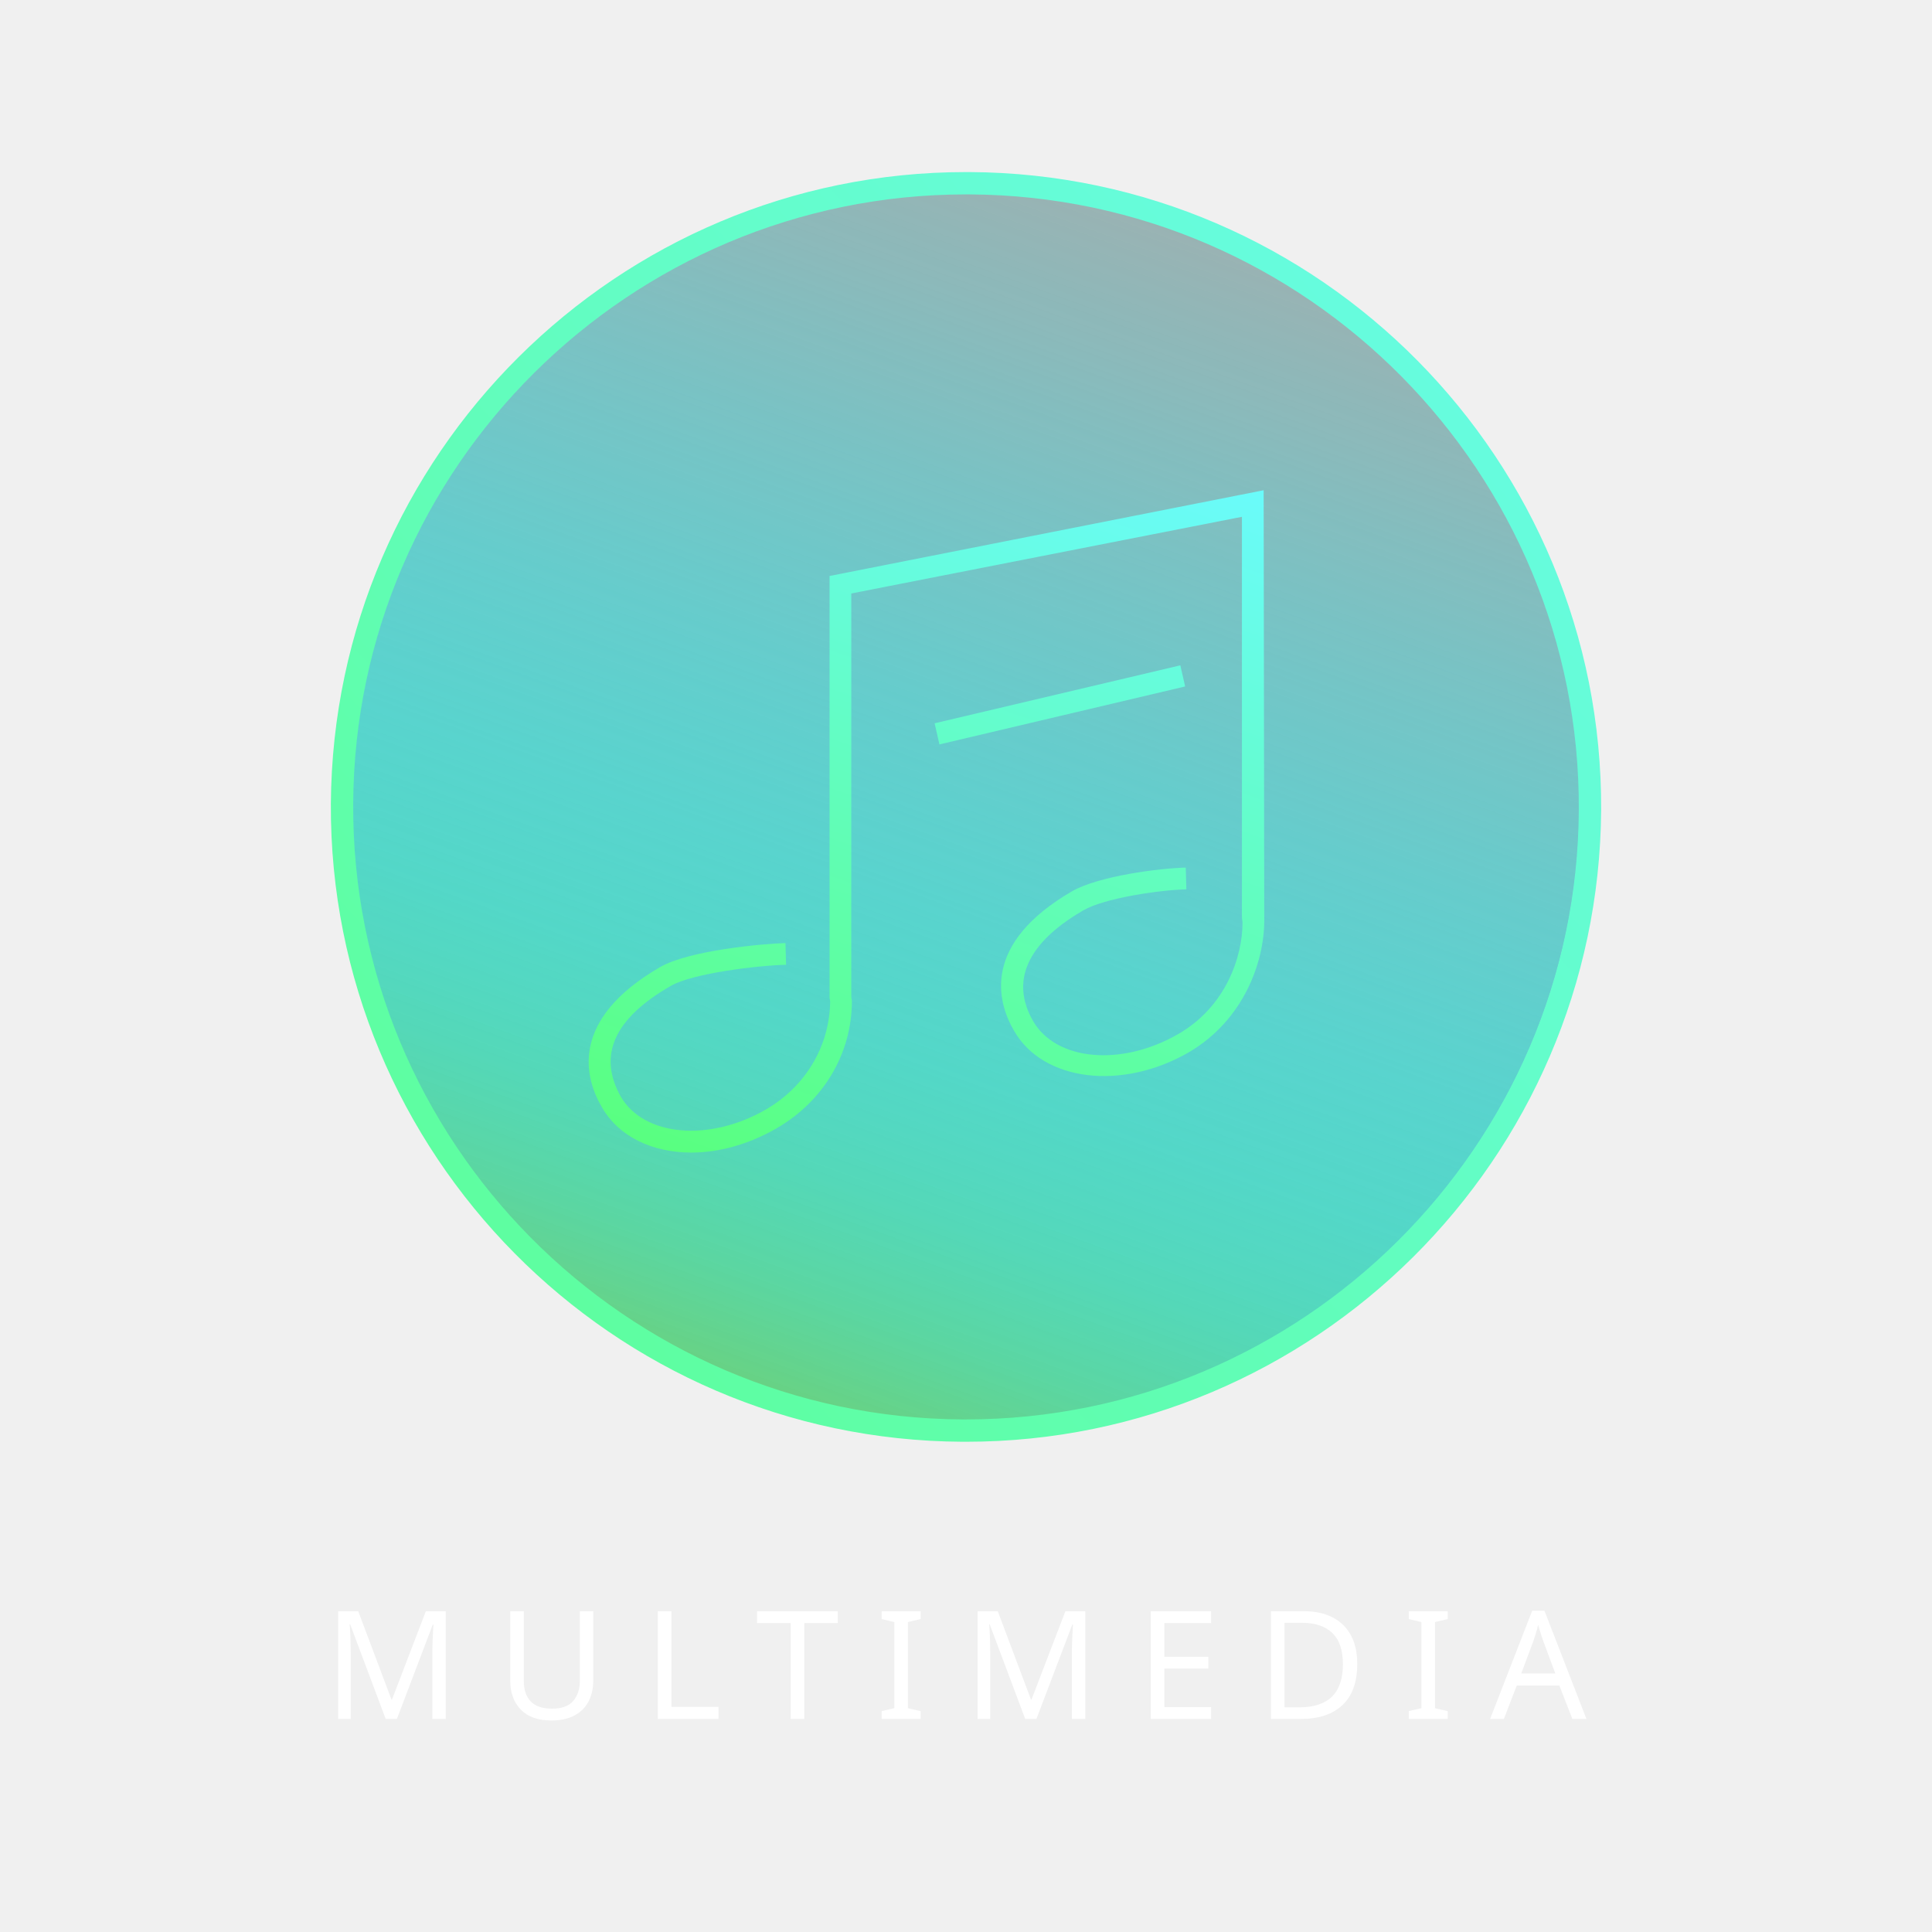
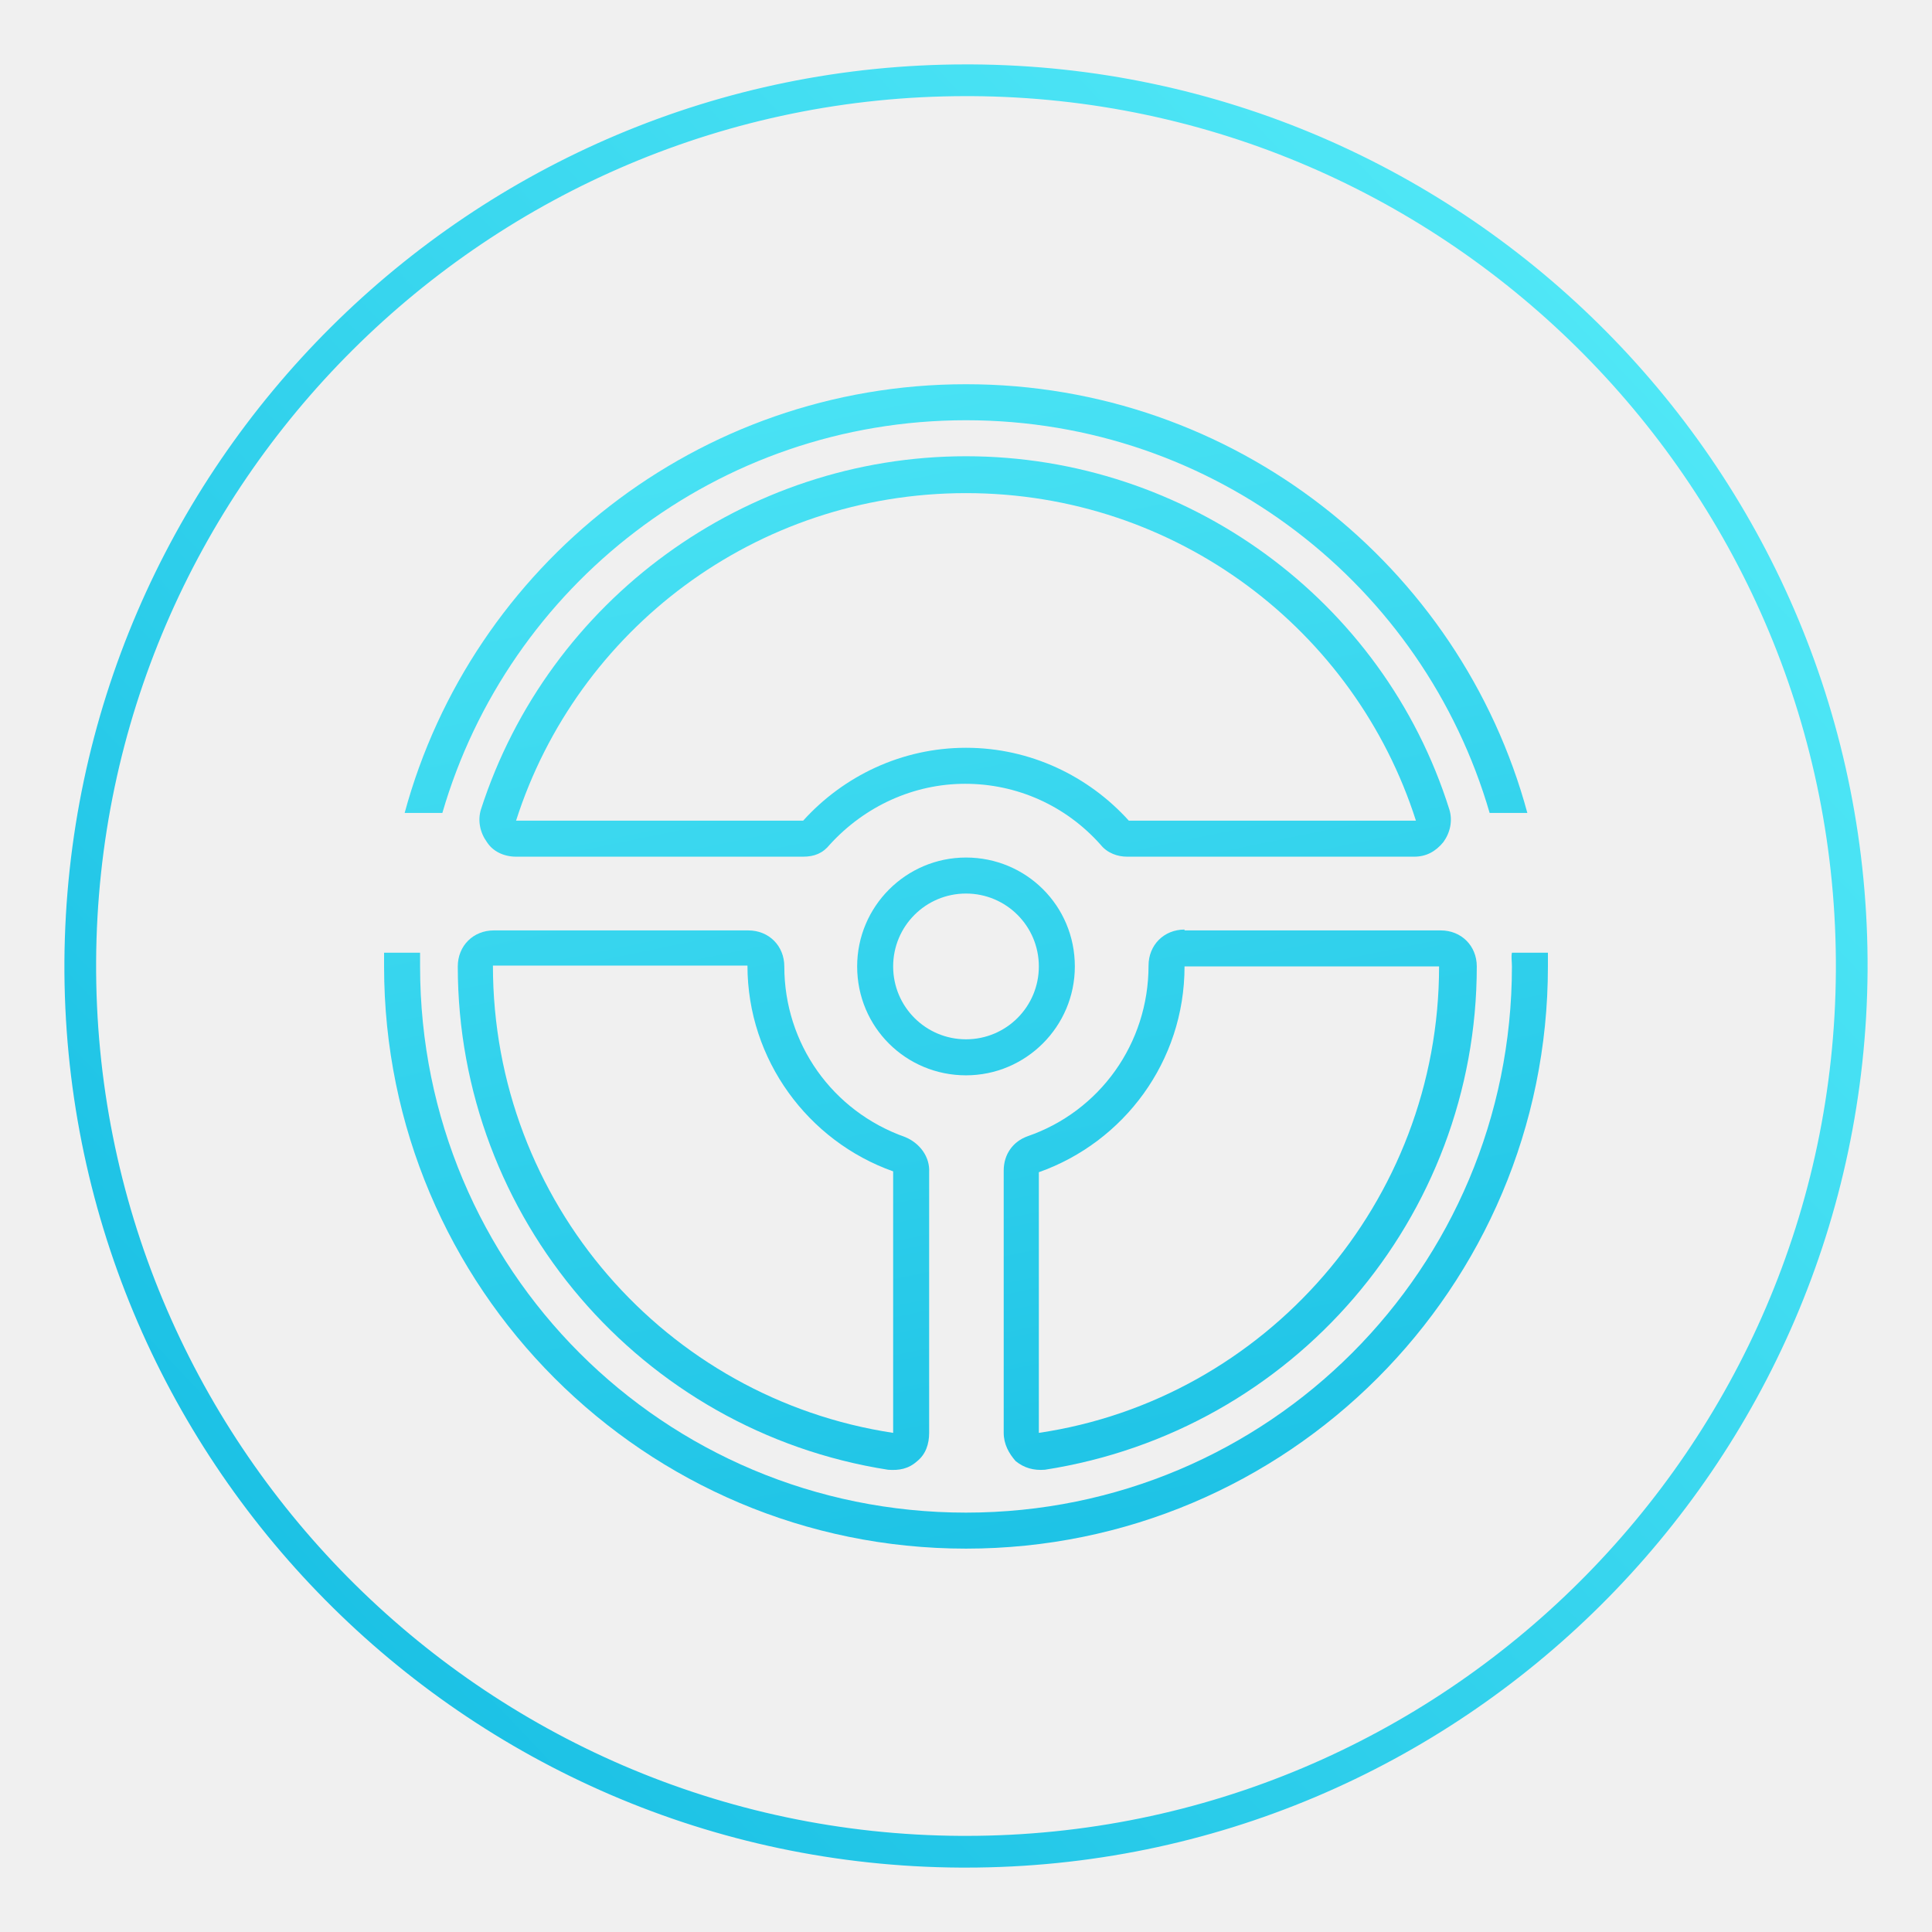
- <svg xmlns="http://www.w3.org/2000/svg" xmlns:ns1="&amp;ns_ai;" version="1.1" x="0px" y="0px" viewBox="0 0 320 320" style="enable-background:new 0 0 320 320;" xml:space="preserve" id="svg2">
-   <defs id="defs1290" />
-   <style type="text/css" id="style4">
- 	.st0{display:none;}
- 	.st1{display:inline;}
- 	.st2{opacity:0.4;fill:url(#SVGID_1_);}
- 	.st3{fill:url(#SVGID_2_);}
- 	.st4{fill:#FFFFFF;}
- 	.st5{font-family:'Roboto-Regular';}
- 	.st6{font-size:25px;}
- 	.st7{letter-spacing:6;}
- 	.st8{fill:url(#SVGID_3_);}
- 	.st9{fill:url(#SVGID_4_);}
- 	.st10{fill:url(#SVGID_5_);}
- 	.st11{fill:url(#SVGID_6_);}
- 	.st12{fill:url(#SVGID_7_);}
- 	.st13{fill:url(#SVGID_8_);}
- 	.st14{fill:url(#SVGID_9_);}
- 	.st15{fill:url(#SVGID_10_);}
- 	.st16{fill:url(#SVGID_11_);}
- 	.st17{fill:url(#SVGID_12_);}
- 	.st18{fill:url(#SVGID_13_);}
- 	.st19{fill:url(#SVGID_14_);}
- 	.st20{fill:url(#SVGID_15_);}
- 	.st21{fill:url(#SVGID_16_);}
- 	.st22{fill:url(#SVGID_17_);}
- 	.st23{fill:url(#SVGID_18_);}
- 	.st24{opacity:0.29;}
- 	.st25{fill:url(#SVGID_19_);}
- 	.st26{fill:url(#SVGID_20_);}
- 	.st27{fill:url(#SVGID_21_);}
- 	.st28{fill:url(#SVGID_22_);}
- 	.st29{fill:url(#SVGID_23_);}
- 	.st30{fill:url(#SVGID_24_);}
- 	.st31{fill:url(#SVGID_25_);}
- 	.st32{fill:url(#SVGID_26_);}
- 	.st33{fill:url(#SVGID_27_);}
- 	.st34{fill:url(#SVGID_28_);}
- 	.st35{fill:url(#SVGID_29_);}
- 	.st36{fill:url(#SVGID_30_);}
- 	.st37{fill:url(#SVGID_31_);}
- 	.st38{fill:url(#SVGID_32_);}
- 	.st39{fill:url(#SVGID_33_);}
- 	.st40{fill:url(#SVGID_34_);}
- 	.st41{fill:url(#SVGID_35_);}
- 	.st42{fill:url(#SVGID_36_);}
- 	.st43{opacity:0.4;fill:url(#SVGID_37_);}
- 	.st44{fill:url(#SVGID_38_);}
- 	.st45{fill:url(#SVGID_39_);}
- 	.st46{fill:url(#SVGID_40_);}
- 	.st47{fill:url(#SVGID_41_);}
- 	.st48{fill:url(#SVGID_42_);}
- 	.st49{fill:url(#SVGID_43_);}
- 	.st50{fill:url(#SVGID_44_);}
- 	.st51{display:inline;opacity:0.29;}
- 	.st52{display:inline;fill:url(#SVGID_45_);}
- 	.st53{display:inline;fill:url(#SVGID_46_);}
- 	.st54{display:inline;fill:#FFFFFF;}
- 	.st55{display:inline;fill:url(#SVGID_47_);}
- 	.st56{display:inline;fill:url(#SVGID_48_);}
- 	.st57{display:inline;fill:url(#SVGID_49_);}
- 	.st58{display:inline;fill:url(#SVGID_50_);}
- 	.st59{display:inline;fill:url(#SVGID_51_);}
- 	.st60{display:inline;fill:url(#SVGID_52_);}
- 	.st61{opacity:0.4;fill:url(#SVGID_53_);}
- 	.st62{fill:url(#SVGID_54_);}
- 	.st63{fill:url(#SVGID_55_);}
- 	.st64{fill:url(#SVGID_56_);}
- 	.st65{fill:url(#SVGID_57_);}
- 	.st66{fill:url(#SVGID_58_);}
- 	.st67{opacity:0.4;fill:url(#SVGID_59_);}
- 	.st68{fill:url(#SVGID_60_);}
- 	.st69{fill:url(#SVGID_61_);}
- 	.st70{fill:url(#SVGID_62_);}
- 	.st71{fill:url(#SVGID_63_);}
- 	.st72{fill:url(#SVGID_64_);}
- 	.st73{fill:url(#SVGID_65_);}
- 	.st74{fill:url(#SVGID_66_);}
- 	.st75{fill:url(#SVGID_67_);}
- 	.st76{fill:url(#SVGID_68_);}
- 	.st77{fill:url(#SVGID_69_);}
- 	.st78{fill:url(#SVGID_70_);}
- 	.st79{fill:url(#SVGID_71_);}
- 	.st80{fill:url(#SVGID_72_);}
- 	.st81{fill:url(#SVGID_73_);}
- 	.st82{fill:url(#SVGID_74_);}
- 	.st83{fill:url(#SVGID_75_);}
- 	.st84{fill:url(#SVGID_76_);}
- 	.st85{fill:url(#SVGID_77_);}
- 	.st86{fill:url(#SVGID_78_);}
- 	.st87{fill:url(#SVGID_79_);}
- 	.st88{fill:url(#SVGID_80_);}
- 	.st89{fill:url(#SVGID_81_);}
- 	.st90{fill:url(#SVGID_82_);}
- 	.st91{fill:url(#SVGID_83_);}
- 	.st92{fill:url(#SVGID_84_);}
- 	.st93{fill:url(#SVGID_85_);}
- 	.st94{fill:url(#SVGID_86_);}
- 	.st95{opacity:0.4;fill:url(#SVGID_87_);}
- 	.st96{fill:url(#SVGID_88_);}
- 	.st97{fill:url(#SVGID_89_);}
- 	.st98{fill:url(#SVGID_90_);}
- 	.st99{fill:url(#SVGID_91_);}
- 	.st100{fill:url(#SVGID_92_);}
- 	.st101{fill:url(#SVGID_93_);}
- 	.st102{fill:url(#SVGID_94_);}
- 	.st103{opacity:0.4;fill:url(#SVGID_95_);}
- 	.st104{fill:url(#SVGID_96_);}
- 	.st105{fill:url(#SVGID_97_);}
- 	.st106{fill:url(#SVGID_98_);}
- 	.st107{fill:url(#SVGID_99_);}
- 	.st108{fill:url(#SVGID_100_);}
- 	.st109{fill:url(#SVGID_101_);}
- 	.st110{display:inline;fill:url(#SVGID_102_);}
- 	.st111{display:inline;fill:url(#SVGID_103_);}
- 	.st112{fill:url(#SVGID_104_);}
- 	.st113{fill:url(#SVGID_105_);}
- 	.st114{fill:url(#SVGID_106_);}
- 	.st115{fill:url(#SVGID_107_);}
- 	.st116{fill:url(#SVGID_108_);}
- 	.st117{opacity:0.4;fill:url(#SVGID_109_);}
- 	.st118{fill:url(#SVGID_110_);}
- 	.st119{fill:url(#SVGID_111_);}
- 	.st120{fill:url(#SVGID_112_);}
- 	.st121{fill:url(#SVGID_113_);}
- 	.st122{fill:url(#SVGID_114_);}
- 	.st123{opacity:0.4;fill:url(#SVGID_115_);}
- 	.st124{fill:url(#SVGID_116_);}
- 	.st125{fill:url(#SVGID_117_);}
- 	.st126{fill:url(#SVGID_118_);}
- 	.st127{display:inline;fill:url(#SVGID_119_);}
- 	.st128{display:inline;fill:url(#SVGID_120_);}
- 	.st129{fill:url(#SVGID_121_);}
- 	.st130{fill:url(#SVGID_122_);}
+ <svg xmlns="http://www.w3.org/2000/svg" xmlns:ns1="&amp;ns_ai;" version="1.1" id="Navigation_Inactive" x="0px" y="0px" viewBox="0 0 300 300" style="enable-background:new 0 0 300 300;" xml:space="preserve">
+   <defs id="defs3895" />
+   <style type="text/css" id="style3836">
+ 	.st0{fill:#FFFFFF;}
+ 	.st1{font-family:'Roboto-Regular';}
+ 	.st2{font-size:25px;}
+ 	.st3{letter-spacing:6;}
+ 	.st4{fill:url(#SVGID_1_);}
+ 	.st5{fill:url(#SVGID_2_);}
+ 	.st6{fill:url(#SVGID_3_);}
+ 	.st7{fill:url(#SVGID_4_);}
+ 	.st8{fill:url(#SVGID_5_);}
+ 	.st9{fill:url(#SVGID_6_);}
+ 	.st10{fill:url(#SVGID_7_);}
</style>
-   <switch id="switch6">
-     <g ns1:extraneous="self" id="g8">
-       <g id="Multimedia_Inactive_copy">
-         <circle class="st24" cx="159.7" cy="133.4" r="101.9" id="circle884" />
-         <linearGradient id="SVGID_91_" gradientUnits="userSpaceOnUse" x1="115.932" y1="254.184" x2="256.385" y2="-133.527">
-           <stop offset="0" style="stop-color:#8BC53F" id="stop887" />
-           <stop offset="2.015080e-02" style="stop-color:#7CCB56;stop-opacity:0.968" id="stop889" />
-           <stop offset="6.089833e-02" style="stop-color:#62D67D;stop-opacity:0.903" id="stop891" />
-           <stop offset="0.106" style="stop-color:#4BDFA0;stop-opacity:0.831" id="stop893" />
-           <stop offset="0.154" style="stop-color:#38E7BE;stop-opacity:0.754" id="stop895" />
-           <stop offset="0.208" style="stop-color:#28EED6;stop-opacity:0.668" id="stop897" />
-           <stop offset="0.268" style="stop-color:#1CF3E8;stop-opacity:0.572" id="stop899" />
-           <stop offset="0.339" style="stop-color:#13F6F5;stop-opacity:0.458" id="stop901" />
-           <stop offset="0.432" style="stop-color:#0EF8FD;stop-opacity:0.31" id="stop903" />
-           <stop offset="0.626" style="stop-color:#0DF9FF;stop-opacity:0" id="stop905" />
+   <switch id="switch3838" transform="matrix(1.33078,0,0,1.331431,-62.92486,-27.94579)">
+     <g ns1:extraneous="self" id="g3840">
+       <g id="g3842">
+         <linearGradient id="SVGID_1_" gradientUnits="userSpaceOnUse" x1="4.048" y1="287.949" x2="320.486" y2="-15.403" gradientTransform="matrix(1,0.00546456,-0.00546456,1,-2.0192,-3.0212)">
+           <stop offset="0" style="stop-color:#00ADDC" id="stop3845" />
+           <stop offset="1" style="stop-color:#6BFBFF" id="stop3847" />
        </linearGradient>
-         <circle class="st99" cx="159.7" cy="133.4" r="101.9" id="circle907" />
-         <linearGradient id="SVGID_92_" gradientUnits="userSpaceOnUse" x1="4.048" y1="287.949" x2="320.486" y2="-15.403" gradientTransform="matrix(1 5.464556e-03 -5.464556e-03 1 -2.0192 -3.0212)">
-           <stop offset="0" style="stop-color:#59FF7F" id="stop910" />
-           <stop offset="1" style="stop-color:#6BFBFF" id="stop912" />
+         <path class="st4" d="m 160,238.8 c -0.2,0 -0.4,0 -0.6,0 C 101.4,238.5 54.5,191.1 54.8,133.1 55.2,75.3 102.3,28.5 160,28.5 c 0.2,0 0.4,0 0.6,0 58,0.3 104.9,47.7 104.6,105.7 l 0,0 C 264.8,192 217.7,238.8 160,238.8 Z m 0,-206.6 c -55.7,0 -101.2,45.2 -101.5,100.9 -0.3,55.9 45,101.7 100.9,102 0.2,0 0.4,0 0.6,0 55.7,0 101.2,-45.2 101.5,-100.9 0.3,-55.9 -45,-101.7 -100.9,-102 -0.2,0 -0.4,0 -0.6,0 z" id="path3849" style="fill:url(#SVGID_1_)" />
+         <linearGradient id="SVGID_2_" gradientUnits="userSpaceOnUse" x1="217.768" y1="287.112" x2="149.733" y2="-43.992">
+           <stop offset="0" style="stop-color:#00ADDC" id="stop3852" />
+           <stop offset="1" style="stop-color:#6BFBFF" id="stop3854" />
        </linearGradient>
-         <path class="st100" d="M160,238.8c-0.2,0-0.4,0-0.6,0c-58-0.3-104.9-47.7-104.6-105.7C55.2,75.3,102.3,28.5,160,28.5     c0.2,0,0.4,0,0.6,0c58,0.3,104.9,47.7,104.6,105.7l0,0C264.8,192,217.7,238.8,160,238.8z M160,32.2     c-55.7,0-101.2,45.2-101.5,100.9c-0.3,55.9,45,101.7,100.9,102c0.2,0,0.4,0,0.6,0c55.7,0,101.2-45.2,101.5-100.9     c0.3-55.9-45-101.7-100.9-102C160.4,32.2,160.2,32.2,160,32.2z" id="path914" />
-         <g id="g916">
-           <text transform="matrix(1 0 0 1 53.5841 284.7119)" class="st4 st5 st6 st7" id="text918">MULTIMEDIA</text>
-           <linearGradient id="SVGID_93_" gradientUnits="userSpaceOnUse" x1="140.544" y1="202.236" x2="186.844" y2="68.705">
-             <stop offset="0" style="stop-color:#59FF7F" id="stop921" />
-             <stop offset="1" style="stop-color:#6BFBFF" id="stop923" />
-           </linearGradient>
-           <path class="st101" d="M114.5,190.9c-6.4,0-12-2.6-14.8-7.5c-2.9-4.9-5.4-14.5,9.6-23.2c4.8-2.8,17.1-3.9,20.8-4l0.1,3.6      c-4.6,0.1-15.5,1.4-19.1,3.5c-9.4,5.4-12.1,11.5-8.3,18.3c3.8,6.6,14.6,7.6,24,2.2c6.6-3.8,10.6-10.5,10.7-17.9l-0.1-0.7V95.4      l71.9-14.2l0.1,71.3c0,6.7-3.3,16.4-12.5,21.8c-11.1,6.4-24.1,4.8-28.9-3.5c-2.9-4.9-5.4-14.5,9.6-23.2      c4.4-2.5,14.4-3.8,18.8-3.9l0.1,3.6c-4.2,0.1-13.5,1.4-17.1,3.5c-6.4,3.7-13.1,9.9-8.3,18.3c3.8,6.6,14.6,7.6,24,2.2      c7.9-4.5,10.7-12.8,10.7-18.5l-0.1-0.8V85.6l-64.7,12.7v66.8l0.1,0.7c0,8.7-4.7,16.6-12.5,21.1      C123.9,189.6,119,190.9,114.5,190.9z" id="path925" />
-           <linearGradient id="SVGID_94_" gradientUnits="userSpaceOnUse" x1="145.329" y1="203.895" x2="191.629" y2="70.364">
-             <stop offset="0" style="stop-color:#59FF7F" id="stop928" />
-             <stop offset="1" style="stop-color:#6BFBFF" id="stop930" />
-           </linearGradient>
-           <polygon class="st102" points="155.6,123.3 154.8,119.8 195.5,110.2 196.3,113.7     " id="polygon932" />
-         </g>
+         <path class="st5" d="m 185.5,129.4 c -2.4,0 -4.2,1.8 -4.2,4.2 0,9.1 -5.7,17 -14.1,19.9 -1.7,0.6 -2.8,2.1 -2.8,4 l 0,30.6 c 0,1.3 0.6,2.4 1.4,3.3 1,0.8 2.1,1.1 3.4,1 29,-4.5 50.4,-29.4 50.4,-58.7 0,-2.4 -1.8,-4.2 -4.2,-4.2 l -29.9,0 z m -17,58.7 0,-30.4 c 9.9,-3.5 17,-12.9 17,-24 l 29.7,0 c 0,27.5 -20.3,50.5 -46.7,54.4 z" id="path3856" style="fill:url(#SVGID_2_)" />
+         <linearGradient id="SVGID_3_" gradientUnits="userSpaceOnUse" x1="159.092" y1="299.169" x2="91.057" y2="-31.935">
+           <stop offset="0" style="stop-color:#00ADDC" id="stop3859" />
+           <stop offset="1" style="stop-color:#6BFBFF" id="stop3861" />
+         </linearGradient>
+         <path class="st6" d="m 152.9,153.6 c -8.5,-3 -14.1,-10.9 -14.1,-19.9 0,-2.4 -1.8,-4.2 -4.2,-4.2 l -29.7,0 c -2.4,0 -4.2,1.8 -4.2,4.2 0,29.3 21.4,54.2 50.2,58.7 1.3,0.1 2.4,-0.1 3.4,-1 1,-0.8 1.4,-2 1.4,-3.3 l 0,-30.4 c 0.1,-1.8 -1.1,-3.4 -2.8,-4.1 z m -1.4,34.5 c -26.5,-4 -46.7,-26.9 -46.7,-54.5 l 29.7,0 c 0,11 7.1,20.5 17,24 l 0,30.5 z" id="path3863" style="fill:url(#SVGID_3_)" />
+         <linearGradient id="SVGID_4_" gradientUnits="userSpaceOnUse" x1="192.594" y1="292.285" x2="124.559" y2="-38.819">
+           <stop offset="0" style="stop-color:#00ADDC" id="stop3866" />
+           <stop offset="1" style="stop-color:#6BFBFF" id="stop3868" />
+         </linearGradient>
+         <path class="st7" d="m 172.7,133.7 c 0,-7.1 -5.7,-12.7 -12.7,-12.7 -7,0 -12.7,5.7 -12.7,12.7 0,7.1 5.7,12.7 12.7,12.7 7,0 12.7,-5.7 12.7,-12.7 z m -12.7,8.5 c -4.7,0 -8.5,-3.8 -8.5,-8.5 0,-4.7 3.8,-8.5 8.5,-8.5 4.7,0 8.5,3.8 8.5,8.5 0,4.7 -3.8,8.5 -8.5,8.5 z" id="path3870" style="fill:url(#SVGID_4_)" />
+         <linearGradient id="SVGID_5_" gradientUnits="userSpaceOnUse" x1="196.11" y1="291.562" x2="128.075" y2="-39.541">
+           <stop offset="0" style="stop-color:#00ADDC" id="stop3873" />
+           <stop offset="1" style="stop-color:#6BFBFF" id="stop3875" />
+         </linearGradient>
+         <path class="st8" d="m 160,70 c 29,0 53.4,19.3 61.1,45.8 l 4.4,0 c -7.8,-28.8 -34.2,-50 -65.5,-50 -31.3,0 -57.7,21.2 -65.5,50 l 4.4,0 C 106.6,89.3 131,70 160,70 Z" id="path3877" style="fill:url(#SVGID_5_)" />
+         <linearGradient id="SVGID_6_" gradientUnits="userSpaceOnUse" x1="195.951" y1="291.595" x2="127.916" y2="-39.509">
+           <stop offset="0" style="stop-color:#00ADDC" id="stop3880" />
+           <stop offset="1" style="stop-color:#6BFBFF" id="stop3882" />
+         </linearGradient>
+         <path class="st9" d="m 160,74.2 c -25.7,0 -48.7,16.7 -56.6,41.2 -0.4,1.3 -0.1,2.7 0.7,3.8 0.7,1.1 2,1.7 3.4,1.7 l 33.5,0 c 1.3,0 2.3,-0.4 3.1,-1.4 4.1,-4.5 9.8,-7.1 15.8,-7.1 6,0 11.7,2.5 15.8,7.1 0.8,1 2,1.4 3.1,1.4 l 33.5,0 c 1.4,0 2.5,-0.6 3.4,-1.7 0.8,-1.1 1.1,-2.5 0.7,-3.8 C 208.7,90.9 185.7,74.2 160,74.2 Z m 19,42.5 c -4.7,-5.2 -11.5,-8.5 -19,-8.5 -7.5,0 -14.3,3.3 -19,8.5 l -33.5,0 c 7.1,-22.2 27.9,-38.2 52.5,-38.2 24.6,0 45.4,16 52.5,38.2 l -33.5,0 z" id="path3884" style="fill:url(#SVGID_6_)" />
+         <linearGradient id="SVGID_7_" gradientUnits="userSpaceOnUse" x1="192.049" y1="292.397" x2="124.014" y2="-38.707">
+           <stop offset="0" style="stop-color:#00ADDC" id="stop3887" />
+           <stop offset="1" style="stop-color:#6BFBFF" id="stop3889" />
+         </linearGradient>
+         <path class="st10" d="m 223.7,133.7 c 0,35.2 -28.4,63.7 -63.7,63.7 -35.3,0 -63.7,-28.4 -63.7,-63.7 0,-0.5 0,-1.1 0,-1.6 l -4.2,0 c 0,0.5 0,1.1 0,1.6 0,37.5 30.4,67.9 67.9,67.9 37.5,0 67.9,-30.4 67.9,-67.9 0,-0.5 0,-1.1 0,-1.6 l -4.2,0 c -0.1,0.5 0,1 0,1.6 z" id="path3891" style="fill:url(#SVGID_7_)" />
      </g>
    </g>
  </switch>
</svg>
